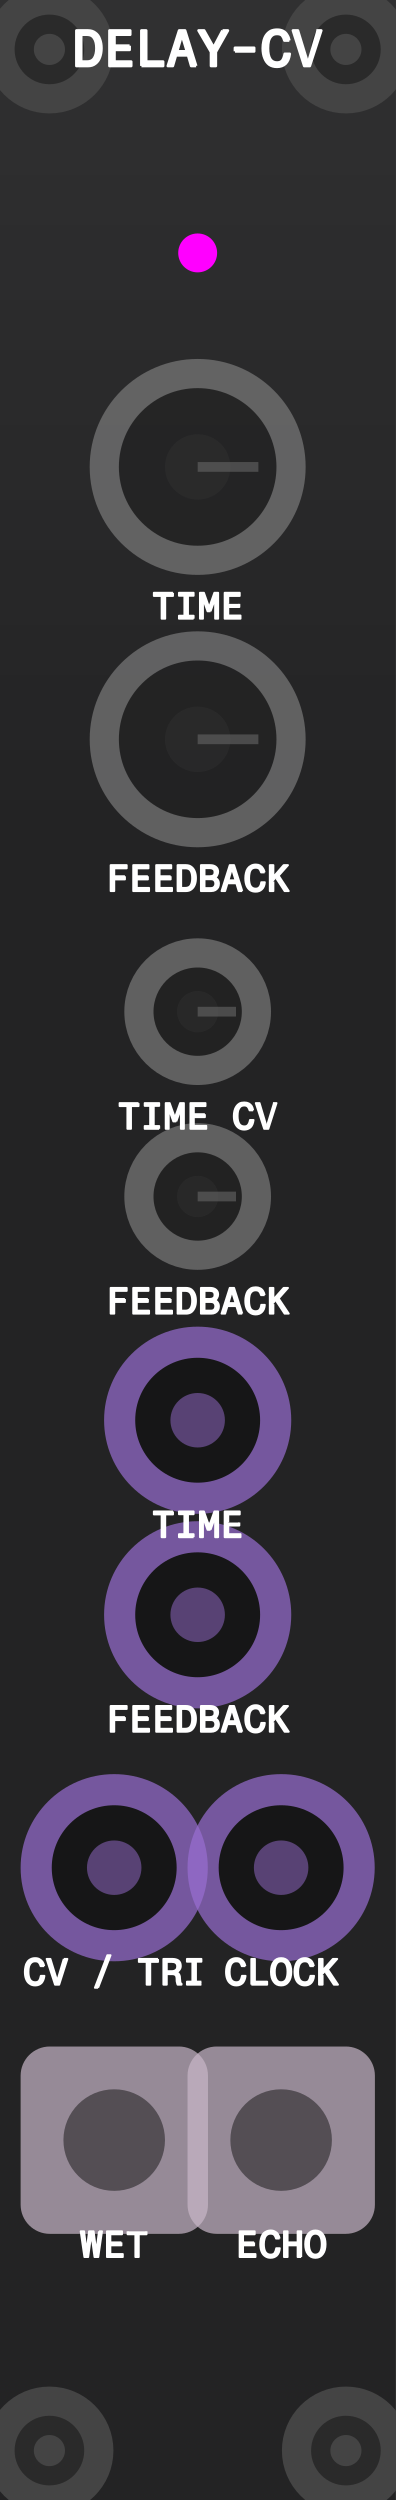
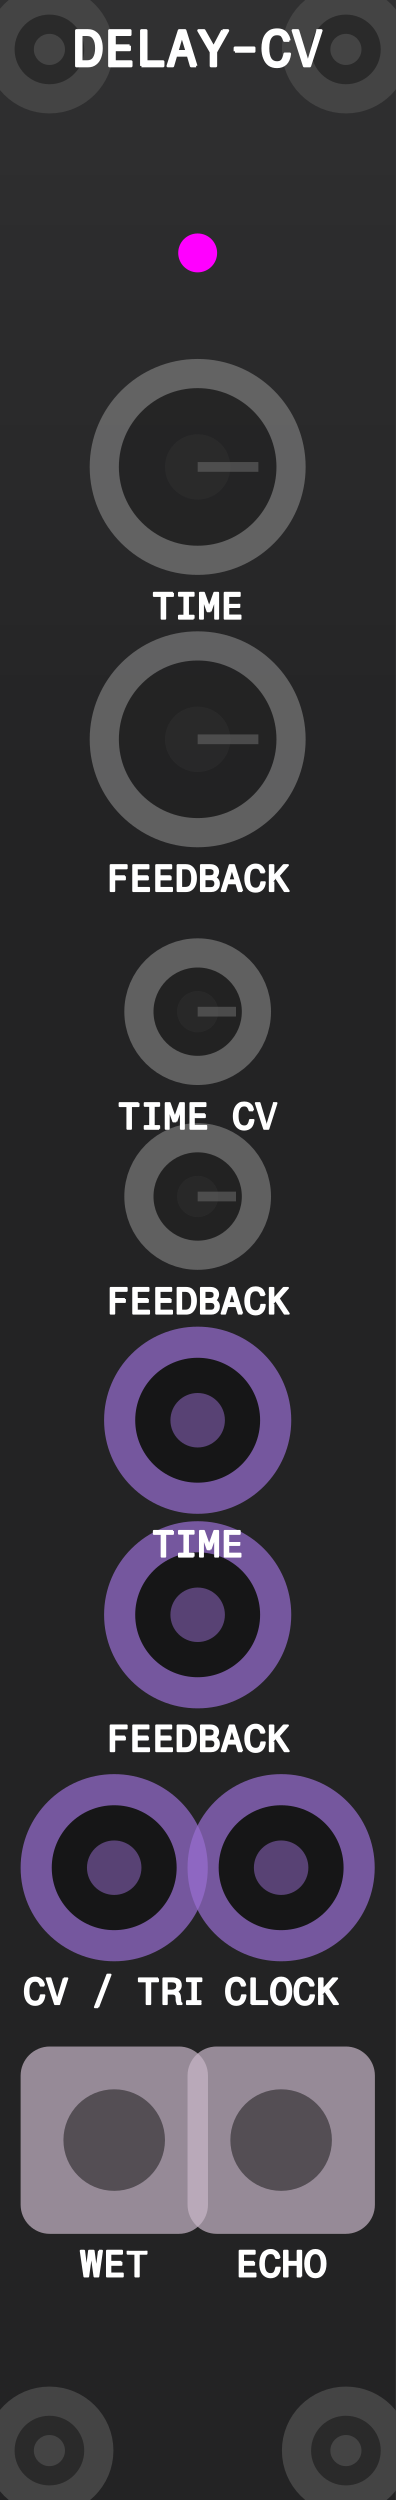
<svg xmlns="http://www.w3.org/2000/svg" viewBox="0 0 20.32 128.5" width="20.32mm" height="128.5mm">
  <g id="layer-background">
    <rect x="0.3" y="0.3" width="19.72" height="127.9" fill="none" stroke="#333" stroke-width="1.5" />
    <rect x="0" y="0.000" width="20.32" height="1.295" fill="#303031" />
    <rect x="0" y="1.285" width="20.32" height="1.295" fill="#303031" />
    <rect x="0" y="2.570" width="20.32" height="1.295" fill="#2f2f30" />
    <rect x="0" y="3.855" width="20.32" height="1.295" fill="#2f2f30" />
    <rect x="0" y="5.140" width="20.32" height="1.295" fill="#2e2e2f" />
    <rect x="0" y="6.425" width="20.32" height="1.295" fill="#2e2e2f" />
    <rect x="0" y="7.710" width="20.32" height="1.295" fill="#2e2e2f" />
    <rect x="0" y="8.995" width="20.32" height="1.295" fill="#2d2d2e" />
    <rect x="0" y="10.280" width="20.32" height="1.295" fill="#2d2d2e" />
    <rect x="0" y="11.565" width="20.32" height="1.295" fill="#2c2c2d" />
    <rect x="0" y="12.850" width="20.32" height="1.295" fill="#2c2c2d" />
    <rect x="0" y="14.135" width="20.32" height="1.295" fill="#2c2c2d" />
    <rect x="0" y="15.420" width="20.32" height="1.295" fill="#2b2b2c" />
    <rect x="0" y="16.705" width="20.32" height="1.295" fill="#2b2b2c" />
    <rect x="0" y="17.990" width="20.32" height="1.295" fill="#2a2a2b" />
    <rect x="0" y="19.275" width="20.32" height="1.295" fill="#2a2a2b" />
    <rect x="0" y="20.560" width="20.32" height="1.295" fill="#2a2a2b" />
    <rect x="0" y="21.845" width="20.32" height="1.295" fill="#29292a" />
    <rect x="0" y="23.130" width="20.32" height="1.295" fill="#29292a" />
    <rect x="0" y="24.415" width="20.32" height="1.295" fill="#29292a" />
    <rect x="0" y="25.700" width="20.32" height="1.295" fill="#282829" />
    <rect x="0" y="26.985" width="20.32" height="1.295" fill="#282829" />
    <rect x="0" y="28.270" width="20.32" height="1.295" fill="#272728" />
    <rect x="0" y="29.555" width="20.32" height="1.295" fill="#272728" />
    <rect x="0" y="30.840" width="20.32" height="1.295" fill="#272728" />
    <rect x="0" y="32.125" width="20.32" height="1.295" fill="#262627" />
    <rect x="0" y="33.410" width="20.32" height="1.295" fill="#262627" />
    <rect x="0" y="34.695" width="20.32" height="1.295" fill="#252526" />
    <rect x="0" y="35.980" width="20.32" height="1.295" fill="#252526" />
    <rect x="0" y="37.265" width="20.32" height="1.295" fill="#252526" />
    <rect x="0" y="38.550" width="20.32" height="1.295" fill="#242425" />
    <rect x="0" y="39.835" width="20.32" height="1.295" fill="#242425" />
    <rect x="0" y="41.120" width="20.32" height="1.295" fill="#232324" />
    <rect x="0" y="42.405" width="20.32" height="1.295" fill="#232324" />
    <rect x="0" y="43.690" width="20.32" height="1.295" fill="#232324" />
    <rect x="0" y="44.975" width="20.32" height="1.295" fill="#232324" />
    <rect x="0" y="46.260" width="20.32" height="1.295" fill="#232324" />
    <rect x="0" y="47.545" width="20.32" height="1.295" fill="#232324" />
    <rect x="0" y="48.830" width="20.32" height="1.295" fill="#232324" />
    <rect x="0" y="50.115" width="20.32" height="1.295" fill="#232324" />
    <rect x="0" y="51.400" width="20.32" height="1.295" fill="#232324" />
    <rect x="0" y="52.685" width="20.32" height="1.295" fill="#232324" />
    <rect x="0" y="53.970" width="20.32" height="1.295" fill="#232324" />
    <rect x="0" y="55.255" width="20.32" height="1.295" fill="#232324" />
    <rect x="0" y="56.540" width="20.32" height="1.295" fill="#232324" />
    <rect x="0" y="57.825" width="20.32" height="1.295" fill="#232324" />
    <rect x="0" y="59.110" width="20.32" height="1.295" fill="#232324" />
    <rect x="0" y="60.395" width="20.32" height="1.295" fill="#232324" />
    <rect x="0" y="61.680" width="20.32" height="1.295" fill="#232324" />
    <rect x="0" y="62.965" width="20.32" height="1.295" fill="#232324" />
    <rect x="0" y="64.250" width="20.32" height="1.295" fill="#232324" />
    <rect x="0" y="65.535" width="20.32" height="1.295" fill="#232324" />
    <rect x="0" y="66.820" width="20.32" height="1.295" fill="#232324" />
    <rect x="0" y="68.105" width="20.32" height="1.295" fill="#232324" />
    <rect x="0" y="69.390" width="20.32" height="1.295" fill="#232324" />
    <rect x="0" y="70.675" width="20.32" height="1.295" fill="#232324" />
    <rect x="0" y="71.960" width="20.32" height="1.295" fill="#232324" />
    <rect x="0" y="73.245" width="20.32" height="1.295" fill="#232324" />
    <rect x="0" y="74.530" width="20.32" height="1.295" fill="#232324" />
    <rect x="0" y="75.815" width="20.32" height="1.295" fill="#232324" />
    <rect x="0" y="77.100" width="20.32" height="1.295" fill="#232324" />
    <rect x="0" y="78.385" width="20.32" height="1.295" fill="#232324" />
    <rect x="0" y="79.670" width="20.32" height="1.295" fill="#232324" />
    <rect x="0" y="80.955" width="20.32" height="1.295" fill="#232324" />
    <rect x="0" y="82.240" width="20.32" height="1.295" fill="#232324" />
    <rect x="0" y="83.525" width="20.32" height="1.295" fill="#232324" />
    <rect x="0" y="84.810" width="20.32" height="1.295" fill="#232324" />
    <rect x="0" y="86.095" width="20.32" height="1.295" fill="#232324" />
    <rect x="0" y="87.380" width="20.32" height="1.295" fill="#232324" />
    <rect x="0" y="88.665" width="20.32" height="1.295" fill="#232324" />
    <rect x="0" y="89.950" width="20.32" height="1.295" fill="#232324" />
    <rect x="0" y="91.235" width="20.32" height="1.295" fill="#232324" />
    <rect x="0" y="92.520" width="20.32" height="1.295" fill="#232324" />
    <rect x="0" y="93.805" width="20.32" height="1.295" fill="#232324" />
    <rect x="0" y="95.090" width="20.32" height="1.295" fill="#232324" />
    <rect x="0" y="96.375" width="20.32" height="1.295" fill="#232324" />
    <rect x="0" y="97.660" width="20.32" height="1.295" fill="#232324" />
    <rect x="0" y="98.945" width="20.32" height="1.295" fill="#232324" />
    <rect x="0" y="100.230" width="20.32" height="1.295" fill="#232324" />
    <rect x="0" y="101.515" width="20.32" height="1.295" fill="#232324" />
    <rect x="0" y="102.800" width="20.32" height="1.295" fill="#232324" />
    <rect x="0" y="104.085" width="20.32" height="1.295" fill="#232324" />
    <rect x="0" y="105.370" width="20.32" height="1.295" fill="#232324" />
    <rect x="0" y="106.655" width="20.32" height="1.295" fill="#232324" />
    <rect x="0" y="107.940" width="20.32" height="1.295" fill="#232324" />
    <rect x="0" y="109.225" width="20.32" height="1.295" fill="#232324" />
    <rect x="0" y="110.510" width="20.32" height="1.295" fill="#232324" />
    <rect x="0" y="111.795" width="20.32" height="1.295" fill="#232324" />
    <rect x="0" y="113.080" width="20.32" height="1.295" fill="#232324" />
    <rect x="0" y="114.365" width="20.32" height="1.295" fill="#232324" />
    <rect x="0" y="115.650" width="20.32" height="1.295" fill="#232324" />
    <rect x="0" y="116.935" width="20.32" height="1.295" fill="#232324" />
    <rect x="0" y="118.220" width="20.32" height="1.295" fill="#232324" />
    <rect x="0" y="119.505" width="20.32" height="1.295" fill="#232324" />
    <rect x="0" y="120.790" width="20.32" height="1.295" fill="#232324" />
    <rect x="0" y="122.075" width="20.32" height="1.295" fill="#232324" />
    <rect x="0" y="123.360" width="20.32" height="1.295" fill="#232324" />
    <rect x="0" y="124.645" width="20.32" height="1.295" fill="#232324" />
    <rect x="0" y="125.930" width="20.32" height="1.295" fill="#232324" />
    <rect x="0" y="127.215" width="20.32" height="1.295" fill="#232324" />
  </g>
  <g id="layer-outlines">
    <circle cx="2.54" cy="2.54" r="2.54" fill="#2a2a2a" stroke="#444" stroke-width="1.5" />
    <circle cx="2.54" cy="2.54" r="0.8" fill="#444" />
    <circle cx="2.54" cy="125.96" r="2.54" fill="#2a2a2a" stroke="#444" stroke-width="1.5" />
    <circle cx="2.54" cy="125.96" r="0.8" fill="#444" />
    <circle cx="17.78" cy="2.54" r="2.54" fill="#2a2a2a" stroke="#444" stroke-width="1.5" />
    <circle cx="17.78" cy="2.54" r="0.8" fill="#444" />
    <circle cx="17.78" cy="125.96" r="2.54" fill="#2a2a2a" stroke="#444" stroke-width="1.5" />
    <circle cx="17.78" cy="125.96" r="0.8" fill="#444" />
    <circle cx="10.16" cy="13.00" r="1" fill="#f0f" />
    <circle cx="10.16" cy="24.00" r="4.80" fill="#222" stroke="#888" stroke-width="1.5" opacity="0.6" />
    <circle cx="10.16" cy="24.00" r="1.68" fill="#333" opacity="0.4" />
    <line x1="10.16" y1="24.00" x2="13.28" y2="24.00" stroke="#666" stroke-width="0.5" opacity="0.6" />
    <circle cx="10.16" cy="38.00" r="4.80" fill="#222" stroke="#888" stroke-width="1.5" opacity="0.6" />
    <circle cx="10.16" cy="38.00" r="1.68" fill="#333" opacity="0.4" />
    <line x1="10.16" y1="38.00" x2="13.28" y2="38.00" stroke="#666" stroke-width="0.5" opacity="0.6" />
    <circle cx="10.16" cy="52.00" r="3.02" fill="#222" stroke="#888" stroke-width="1.5" opacity="0.6" />
    <circle cx="10.16" cy="52.00" r="1.06" fill="#333" opacity="0.4" />
    <line x1="10.16" y1="52.00" x2="12.13" y2="52.00" stroke="#666" stroke-width="0.5" opacity="0.6" />
    <circle cx="10.16" cy="61.50" r="3.02" fill="#222" stroke="#888" stroke-width="1.5" opacity="0.6" />
    <circle cx="10.16" cy="61.50" r="1.06" fill="#333" opacity="0.4" />
    <line x1="10.16" y1="61.50" x2="12.13" y2="61.50" stroke="#666" stroke-width="0.5" opacity="0.6" />
    <circle cx="10.16" cy="73.00" r="4.01" fill="#111" stroke="#996dd2" stroke-width="1.6" opacity="0.7" />
    <circle cx="10.16" cy="73.00" r="1.40" fill="#996dd2" opacity="0.5" />
    <circle cx="10.16" cy="83.00" r="4.01" fill="#111" stroke="#996dd2" stroke-width="1.6" opacity="0.7" />
    <circle cx="10.16" cy="83.00" r="1.40" fill="#996dd2" opacity="0.5" />
    <circle cx="5.87" cy="96.00" r="4.01" fill="#111" stroke="#996dd2" stroke-width="1.6" opacity="0.7" />
    <circle cx="5.87" cy="96.00" r="1.40" fill="#996dd2" opacity="0.5" />
    <circle cx="14.45" cy="96.00" r="4.01" fill="#111" stroke="#996dd2" stroke-width="1.6" opacity="0.7" />
    <circle cx="14.45" cy="96.00" r="1.40" fill="#996dd2" opacity="0.5" />
    <rect x="1.06" y="105.19" width="9.63" height="9.63" rx="1.5" fill="#c8b7c7" opacity="0.7" />
    <circle cx="5.87" cy="110.00" r="2.61" fill="#111" opacity="0.5" />
    <rect x="9.64" y="105.19" width="9.63" height="9.63" rx="1.5" fill="#c8b7c7" opacity="0.7" />
    <circle cx="14.45" cy="110.00" r="2.61" fill="#111" opacity="0.5" />
  </g>
  <g id="layer-text">
    <path d="M4.52 3.39L3.93 3.39L3.93 1.57L4.52 1.57Q4.75 1.57 4.90 1.69Q5.06 1.80 5.13 2.01Q5.21 2.21 5.21 2.48Q5.21 2.74 5.13 2.95Q5.06 3.15 4.90 3.27Q4.75 3.39 4.52 3.39M4.48 1.78L4.17 1.78L4.17 3.17L4.48 3.17Q4.73 3.17 4.84 2.99Q4.96 2.80 4.96 2.48Q4.96 2.15 4.84 1.97Q4.73 1.78 4.48 1.78M6.66 2.35L6.66 2.56L5.88 2.56L5.88 3.17L6.74 3.17L6.74 3.39L5.63 3.39L5.63 1.57L6.69 1.57L6.69 1.78L5.88 1.78L5.88 2.35L6.66 2.35M7.27 3.39L7.27 1.57L7.51 1.57L7.51 3.17L8.38 3.17L8.38 3.39L7.27 3.39M10.08 3.39L9.83 3.39L9.67 2.84L9.04 2.84L8.88 3.39L8.63 3.39L9.21 1.57L9.51 1.57L10.08 3.39M9.35 1.79L9.10 2.64L9.61 2.64L9.35 1.79M11.44 1.57L11.71 1.57L11.09 2.67L11.09 3.39L10.85 3.39L10.85 2.67L10.21 1.57L10.49 1.57L10.98 2.44L11.44 1.57M12.08 2.64L12.08 2.46L13.06 2.46L13.06 2.64L12.08 2.64M14.87 2.08L14.62 2.08Q14.58 1.93 14.50 1.83Q14.42 1.74 14.24 1.74Q14.07 1.74 13.97 1.83Q13.86 1.93 13.81 2.10Q13.77 2.26 13.77 2.48Q13.77 2.85 13.89 3.04Q14.01 3.22 14.24 3.22Q14.42 3.22 14.51 3.11Q14.60 2.99 14.64 2.77L14.89 2.77Q14.85 3.10 14.68 3.27Q14.51 3.43 14.24 3.43Q14 3.43 13.84 3.32Q13.68 3.20 13.60 2.99Q13.51 2.78 13.51 2.48Q13.51 2.29 13.55 2.12Q13.59 1.94 13.68 1.81Q13.77 1.68 13.91 1.60Q14.05 1.53 14.25 1.53Q14.43 1.53 14.56 1.60Q14.69 1.67 14.76 1.80Q14.84 1.92 14.87 2.08M16.26 1.57L16.51 1.57L15.92 3.39L15.64 3.39L15.06 1.57L15.31 1.57L15.79 3.14" fill="#ffffff" stroke="#ffffff" stroke-width="0.143" stroke-linejoin="round" />
    <path d="M8.89 30.47L8.89 30.63L8.49 30.63L8.49 31.80L8.31 31.80L8.31 30.63L7.91 30.63L7.91 30.47L8.89 30.47M9.95 31.80L9.20 31.80L9.20 31.65L9.48 31.65L9.48 30.62L9.20 30.62L9.20 30.47L9.95 30.47L9.95 30.62L9.66 30.62L9.66 31.65L9.95 31.65L9.95 31.80M10.82 31.42L10.67 31.42L10.43 30.75L10.43 31.80L10.28 31.80L10.28 30.47L10.48 30.47L10.75 31.23L11.02 30.47L11.21 30.47L11.21 31.80L11.06 31.80L11.06 30.75L10.82 31.42M12.30 31.04L12.30 31.20L11.73 31.20L11.73 31.64L12.36 31.64L12.36 31.80L11.55 31.80L11.55 30.47L12.32 30.47L12.32 30.63L11.73 30.63L11.73 31.04" fill="#ffffff" stroke="#ffffff" stroke-width="0.104" stroke-linejoin="round" />
    <path d="M6.42 45.04L6.42 45.20L5.87 45.20L5.87 45.80L5.69 45.80L5.69 44.47L6.51 44.47L6.51 44.63L5.87 44.63L5.87 45.04L6.42 45.04M7.60 45.04L7.60 45.20L7.03 45.20L7.03 45.64L7.66 45.64L7.66 45.80L6.85 45.80L6.85 44.47L7.63 44.47L7.63 44.63L7.03 44.63L7.03 45.04L7.60 45.04M8.77 45.04L8.77 45.20L8.20 45.20L8.20 45.64L8.84 45.64L8.84 45.80L8.03 45.80L8.03 44.47L8.80 44.47L8.80 44.63L8.20 44.63L8.20 45.04L8.77 45.04M9.56 45.80L9.13 45.80L9.13 44.47L9.56 44.47Q9.73 44.47 9.84 44.56Q9.95 44.64 10.01 44.79Q10.07 44.94 10.07 45.13Q10.07 45.33 10.01 45.48Q9.95 45.63 9.84 45.71Q9.73 45.80 9.56 45.80M9.53 44.63L9.31 44.63L9.31 45.64L9.53 45.64Q9.72 45.64 9.80 45.51Q9.88 45.37 9.88 45.14Q9.88 44.90 9.80 44.76Q9.72 44.63 9.53 44.63M10.85 45.80L10.33 45.80L10.33 44.47L10.81 44.47Q10.99 44.47 11.10 44.56Q11.21 44.65 11.21 44.81Q11.21 44.90 11.16 44.99Q11.12 45.08 11.03 45.11Q11.13 45.14 11.19 45.22Q11.25 45.30 11.25 45.42Q11.25 45.52 11.21 45.61Q11.16 45.69 11.07 45.75Q10.98 45.80 10.85 45.80M10.78 44.62L10.51 44.62L10.51 45.04L10.78 45.04Q10.89 45.04 10.96 45Q11.03 44.96 11.03 44.83Q11.03 44.71 10.96 44.67Q10.89 44.62 10.78 44.62M10.83 45.19L10.51 45.19L10.51 45.65L10.83 45.65Q10.96 45.65 11.01 45.58Q11.07 45.52 11.07 45.42Q11.07 45.32 11.01 45.25Q10.96 45.19 10.83 45.19M12.45 45.80L12.27 45.80L12.15 45.40L11.69 45.40L11.57 45.80L11.39 45.80L11.81 44.47L12.03 44.47L12.45 45.80M11.92 44.63L11.74 45.25L12.11 45.25L11.92 44.63M13.60 44.84L13.42 44.84Q13.39 44.73 13.33 44.66Q13.27 44.60 13.14 44.60Q13.02 44.60 12.94 44.66Q12.86 44.73 12.83 44.86Q12.80 44.98 12.80 45.14Q12.80 45.41 12.88 45.54Q12.97 45.68 13.14 45.68Q13.28 45.68 13.34 45.59Q13.41 45.51 13.43 45.35L13.61 45.35Q13.59 45.59 13.46 45.71Q13.34 45.83 13.14 45.83Q12.97 45.83 12.85 45.75Q12.73 45.66 12.67 45.51Q12.61 45.35 12.61 45.14Q12.61 45 12.64 44.87Q12.67 44.74 12.73 44.65Q12.80 44.55 12.90 44.50Q13 44.44 13.15 44.44Q13.28 44.44 13.37 44.49Q13.47 44.55 13.52 44.64Q13.58 44.73 13.60 44.84M14.05 45.31L14.05 45.80L13.87 45.80L13.87 44.47L14.05 44.47L14.05 45.08L14.58 44.47L14.80 44.47L14.32 45.01L14.84 45.80L14.63 45.80L14.20 45.14" fill="#ffffff" stroke="#ffffff" stroke-width="0.104" stroke-linejoin="round" />
    <path d="M7.12 56.70L7.12 56.85L6.73 56.85L6.73 58.02L6.55 58.02L6.55 56.85L6.15 56.85L6.15 56.70L7.12 56.70M8.18 58.02L7.44 58.02L7.44 57.88L7.72 57.88L7.72 56.84L7.44 56.84L7.44 56.70L8.18 56.70L8.18 56.84L7.90 56.84L7.90 57.88L8.18 57.88L8.18 58.02M9.06 57.64L8.91 57.64L8.67 56.97L8.67 58.02L8.52 58.02L8.52 56.70L8.72 56.70L8.99 57.46L9.26 56.70L9.45 56.70L9.45 58.02L9.30 58.02L9.30 56.97L9.06 57.64M10.53 57.27L10.53 57.42L9.96 57.42L9.96 57.87L10.60 57.87L10.60 58.02L9.79 58.02L9.79 56.70L10.56 56.70L10.56 56.85L9.96 56.85L9.96 57.27L10.53 57.27M13.01 57.07L12.83 57.07Q12.80 56.96 12.74 56.89Q12.68 56.82 12.56 56.82Q12.43 56.82 12.35 56.89Q12.28 56.96 12.24 57.08Q12.21 57.20 12.21 57.36Q12.21 57.63 12.30 57.77Q12.39 57.90 12.56 57.90Q12.69 57.90 12.75 57.82Q12.82 57.74 12.85 57.57L13.03 57.57Q13 57.82 12.88 57.94Q12.75 58.06 12.55 58.06Q12.38 58.06 12.26 57.97Q12.15 57.89 12.08 57.73Q12.02 57.58 12.02 57.36Q12.02 57.22 12.05 57.10Q12.08 56.97 12.15 56.87Q12.21 56.78 12.31 56.72Q12.41 56.67 12.56 56.67Q12.69 56.67 12.79 56.72Q12.88 56.77 12.94 56.86Q12.99 56.95 13.01 57.07M14.03 56.70L14.21 56.70L13.79 58.02L13.58 58.02L13.15 56.70L13.34 56.70L13.68 57.84" fill="#ffffff" stroke="#ffffff" stroke-width="0.104" stroke-linejoin="round" />
    <path d="M6.42 66.77L6.42 66.92L5.87 66.92L5.87 67.52L5.69 67.52L5.69 66.20L6.51 66.20L6.51 66.35L5.87 66.35L5.87 66.77L6.42 66.77M7.60 66.77L7.60 66.92L7.03 66.92L7.03 67.37L7.66 67.37L7.66 67.52L6.85 67.52L6.85 66.20L7.63 66.20L7.63 66.35L7.03 66.35L7.03 66.77L7.60 66.77M8.77 66.77L8.77 66.92L8.20 66.92L8.20 67.37L8.84 67.37L8.84 67.52L8.03 67.52L8.03 66.20L8.80 66.20L8.80 66.35L8.20 66.35L8.20 66.77L8.77 66.77M9.56 67.52L9.13 67.52L9.13 66.20L9.56 66.20Q9.73 66.20 9.84 66.28Q9.95 66.37 10.01 66.52Q10.07 66.67 10.07 66.86Q10.07 67.05 10.01 67.20Q9.95 67.35 9.84 67.44Q9.73 67.52 9.56 67.52M9.53 66.35L9.31 66.35L9.31 67.37L9.53 67.37Q9.72 67.37 9.80 67.23Q9.88 67.10 9.88 66.86Q9.88 66.62 9.80 66.49Q9.72 66.35 9.53 66.35M10.85 67.52L10.33 67.52L10.33 66.20L10.81 66.20Q10.99 66.20 11.10 66.29Q11.21 66.38 11.21 66.53Q11.21 66.63 11.16 66.71Q11.12 66.80 11.03 66.83Q11.13 66.86 11.19 66.95Q11.25 67.03 11.25 67.15Q11.25 67.24 11.21 67.33Q11.16 67.42 11.07 67.47Q10.98 67.52 10.85 67.52M10.78 66.35L10.51 66.35L10.51 66.77L10.78 66.77Q10.89 66.77 10.96 66.72Q11.03 66.68 11.03 66.56Q11.03 66.44 10.96 66.39Q10.89 66.35 10.78 66.35M10.83 66.92L10.51 66.92L10.51 67.37L10.83 67.37Q10.96 67.37 11.01 67.31Q11.07 67.24 11.07 67.14Q11.07 67.04 11.01 66.98Q10.96 66.92 10.83 66.92M12.45 67.52L12.27 67.52L12.15 67.13L11.69 67.13L11.57 67.52L11.39 67.52L11.81 66.20L12.03 66.20L12.45 67.52M11.92 66.36L11.74 66.98L12.11 66.98L11.92 66.36M13.60 66.57L13.42 66.57Q13.39 66.46 13.33 66.39Q13.27 66.32 13.14 66.32Q13.02 66.32 12.94 66.39Q12.86 66.46 12.83 66.58Q12.80 66.70 12.80 66.86Q12.80 67.13 12.88 67.27Q12.97 67.40 13.14 67.40Q13.28 67.40 13.34 67.32Q13.41 67.24 13.43 67.07L13.61 67.07Q13.59 67.32 13.46 67.44Q13.34 67.56 13.14 67.56Q12.97 67.56 12.85 67.47Q12.73 67.39 12.67 67.23Q12.61 67.08 12.61 66.86Q12.61 66.72 12.64 66.60Q12.67 66.47 12.73 66.37Q12.80 66.28 12.90 66.22Q13 66.17 13.15 66.17Q13.28 66.17 13.37 66.22Q13.47 66.27 13.52 66.36Q13.58 66.45 13.60 66.57M14.05 67.03L14.05 67.52L13.87 67.52L13.87 66.20L14.05 66.20L14.05 66.80L14.58 66.20L14.80 66.20L14.32 66.74L14.84 67.52L14.63 67.52L14.20 66.87" fill="#ffffff" stroke="#ffffff" stroke-width="0.104" stroke-linejoin="round" />
-     <path d="M8.89 77.69L8.89 77.84L8.49 77.84L8.49 79.01L8.31 79.01L8.31 77.84L7.91 77.84L7.91 77.69L8.89 77.69M9.95 79.01L9.20 79.01L9.20 78.86L9.48 78.86L9.48 77.83L9.20 77.83L9.20 77.69L9.95 77.69L9.95 77.83L9.66 77.83L9.66 78.86L9.95 78.86L9.95 79.01M10.82 78.63L10.67 78.63L10.43 77.96L10.43 79.01L10.28 79.01L10.28 77.69L10.48 77.69L10.75 78.45L11.02 77.69L11.21 77.69L11.21 79.01L11.06 79.01L11.06 77.96L10.82 78.63M12.30 78.26L12.30 78.41L11.73 78.41L11.73 78.86L12.36 78.86L12.36 79.01L11.55 79.01L11.55 77.69L12.32 77.69L12.32 77.84L11.73 77.84L11.73 78.26" fill="#ffffff" stroke="#ffffff" stroke-width="0.104" stroke-linejoin="round" />
-     <path d="M6.42 88.26L6.42 88.41L5.87 88.41L5.87 89.01L5.69 89.01L5.69 87.69L6.51 87.69L6.51 87.84L5.87 87.84L5.87 88.26L6.42 88.26M7.60 88.26L7.60 88.41L7.03 88.41L7.03 88.86L7.66 88.86L7.66 89.01L6.85 89.01L6.85 87.69L7.63 87.69L7.63 87.84L7.03 87.84L7.03 88.26L7.60 88.26M8.77 88.26L8.77 88.41L8.20 88.41L8.20 88.86L8.84 88.86L8.84 89.01L8.03 89.01L8.03 87.69L8.80 87.69L8.80 87.84L8.20 87.84L8.20 88.26L8.77 88.26M9.56 89.01L9.13 89.01L9.13 87.69L9.56 87.69Q9.73 87.69 9.84 87.77Q9.95 87.86 10.01 88.01Q10.07 88.15 10.07 88.35Q10.07 88.54 10.01 88.69Q9.95 88.84 9.84 88.93Q9.73 89.01 9.56 89.01M9.53 87.84L9.31 87.84L9.31 88.86L9.53 88.86Q9.72 88.86 9.80 88.72Q9.88 88.59 9.88 88.35Q9.88 88.11 9.80 87.98Q9.72 87.84 9.53 87.84M10.85 89.01L10.33 89.01L10.33 87.69L10.81 87.69Q10.99 87.69 11.10 87.78Q11.21 87.87 11.21 88.02Q11.21 88.12 11.16 88.20Q11.12 88.29 11.03 88.32Q11.13 88.35 11.19 88.43Q11.25 88.52 11.25 88.64Q11.25 88.73 11.21 88.82Q11.16 88.91 11.07 88.96Q10.98 89.01 10.85 89.01M10.78 87.84L10.51 87.84L10.51 88.26L10.78 88.26Q10.89 88.26 10.96 88.21Q11.03 88.17 11.03 88.05Q11.03 87.92 10.96 87.88Q10.89 87.84 10.78 87.84M10.83 88.41L10.51 88.41L10.51 88.86L10.83 88.86Q10.96 88.86 11.01 88.80Q11.07 88.73 11.07 88.63Q11.07 88.53 11.01 88.47Q10.96 88.41 10.83 88.41M12.45 89.01L12.27 89.01L12.15 88.62L11.69 88.62L11.57 89.01L11.39 89.01L11.81 87.69L12.03 87.69L12.45 89.01M11.92 87.84L11.74 88.47L12.11 88.47L11.92 87.84M13.60 88.06L13.42 88.06Q13.39 87.95 13.33 87.88Q13.27 87.81 13.14 87.81Q13.02 87.81 12.94 87.88Q12.86 87.95 12.83 88.07Q12.80 88.19 12.80 88.35Q12.80 88.62 12.88 88.76Q12.97 88.89 13.14 88.89Q13.28 88.89 13.34 88.81Q13.41 88.72 13.43 88.56L13.61 88.56Q13.59 88.80 13.46 88.93Q13.34 89.05 13.14 89.05Q12.97 89.05 12.85 88.96Q12.73 88.88 12.67 88.72Q12.61 88.57 12.61 88.35Q12.61 88.21 12.64 88.08Q12.67 87.96 12.73 87.86Q12.80 87.76 12.90 87.71Q13 87.65 13.15 87.65Q13.28 87.65 13.37 87.71Q13.47 87.76 13.52 87.85Q13.58 87.94 13.60 88.06M14.05 88.52L14.05 89.01L13.87 89.01L13.87 87.69L14.05 87.69L14.05 88.29L14.58 87.69L14.80 87.69L14.32 88.23L14.84 89.01L14.63 89.01L14.20 88.36" fill="#ffffff" stroke="#ffffff" stroke-width="0.104" stroke-linejoin="round" />
-     <path d="M2.27 101.06L2.09 101.06Q2.06 100.95 2 100.88Q1.94 100.81 1.81 100.81Q1.68 100.81 1.61 100.88Q1.53 100.95 1.49 101.07Q1.46 101.19 1.46 101.35Q1.46 101.62 1.55 101.76Q1.64 101.89 1.81 101.89Q1.94 101.89 2.01 101.81Q2.07 101.72 2.10 101.56L2.28 101.56Q2.25 101.80 2.13 101.93Q2 102.05 1.81 102.05Q1.63 102.05 1.52 101.96Q1.40 101.88 1.34 101.72Q1.28 101.57 1.28 101.35Q1.28 101.21 1.31 101.08Q1.33 100.96 1.40 100.86Q1.46 100.76 1.56 100.71Q1.67 100.65 1.81 100.65Q1.95 100.65 2.04 100.71Q2.13 100.76 2.19 100.85Q2.25 100.94 2.27 101.06M3.28 100.69L3.46 100.69L3.04 102.01L2.83 102.01L2.40 100.69L2.59 100.69L2.94 101.83L3.28 100.69M5.04 102.17L4.88 102.17L5.52 100.50L5.68 100.50L5.04 102.17M8.12 100.69L8.12 100.84L7.72 100.84L7.72 102.01L7.54 102.01L7.54 100.84L7.14 100.84L7.14 100.69L8.12 100.69M8.86 101.47L8.57 101.47L8.57 102.01L8.40 102.01L8.40 100.69L8.86 100.69Q9.05 100.69 9.17 100.77Q9.29 100.86 9.29 101.05Q9.29 101.16 9.23 101.24Q9.18 101.32 9.07 101.38Q9.14 101.41 9.17 101.44Q9.21 101.48 9.23 101.54Q9.25 101.59 9.25 101.69L9.26 101.79Q9.26 101.84 9.27 101.89Q9.28 101.94 9.33 101.97L9.33 102.01L9.13 102.01Q9.11 101.97 9.10 101.91Q9.08 101.86 9.08 101.79L9.08 101.71Q9.08 101.59 9.03 101.53Q8.97 101.47 8.86 101.47M8.83 100.84L8.57 100.84L8.57 101.32L8.83 101.32Q8.96 101.32 9.03 101.26Q9.11 101.21 9.11 101.07Q9.11 100.95 9.03 100.89Q8.96 100.84 8.83 100.84M10.35 102.01L9.61 102.01L9.61 101.86L9.89 101.86L9.89 100.83L9.61 100.83L9.61 100.69L10.35 100.69L10.35 100.83L10.07 100.83L10.07 101.86L10.35 101.86" fill="#ffffff" stroke="#ffffff" stroke-width="0.104" stroke-linejoin="round" />
-     <path d="M12.61 101.06L12.43 101.06Q12.40 100.95 12.34 100.88Q12.28 100.81 12.15 100.81Q12.02 100.81 11.95 100.88Q11.87 100.95 11.84 101.07Q11.80 101.19 11.80 101.35Q11.80 101.62 11.89 101.76Q11.98 101.89 12.15 101.89Q12.28 101.89 12.35 101.81Q12.41 101.72 12.44 101.56L12.62 101.56Q12.59 101.80 12.47 101.93Q12.34 102.05 12.15 102.05Q11.97 102.05 11.86 101.96Q11.74 101.88 11.68 101.72Q11.62 101.57 11.62 101.35Q11.62 101.21 11.65 101.08Q11.68 100.96 11.74 100.86Q11.80 100.76 11.90 100.71Q12.01 100.65 12.15 100.65Q12.29 100.65 12.38 100.71Q12.47 100.76 12.53 100.85Q12.59 100.94 12.61 101.06M12.92 102.01L12.92 100.69L13.10 100.69L13.10 101.86L13.73 101.86L13.73 102.01L12.92 102.01M14.45 100.65Q14.70 100.65 14.83 100.84Q14.97 101.02 14.97 101.35Q14.97 101.68 14.83 101.86Q14.70 102.05 14.45 102.05Q14.20 102.05 14.07 101.86Q13.93 101.68 13.93 101.35Q13.93 101.02 14.07 100.84Q14.20 100.65 14.45 100.65M14.45 100.81Q14.29 100.81 14.21 100.95Q14.12 101.10 14.12 101.35Q14.12 101.60 14.21 101.75Q14.29 101.89 14.45 101.89Q14.61 101.89 14.70 101.75Q14.78 101.60 14.78 101.35Q14.78 101.10 14.70 100.95Q14.61 100.81 14.45 100.81M16.13 101.06L15.95 101.06Q15.92 100.95 15.86 100.88Q15.80 100.81 15.67 100.81Q15.55 100.81 15.47 100.88Q15.39 100.95 15.36 101.07Q15.32 101.19 15.32 101.35Q15.32 101.62 15.41 101.76Q15.50 101.89 15.67 101.89Q15.80 101.89 15.87 101.81Q15.93 101.72 15.96 101.56L16.14 101.56Q16.12 101.80 15.99 101.93Q15.87 102.05 15.67 102.05Q15.50 102.05 15.38 101.96Q15.26 101.88 15.20 101.72Q15.14 101.57 15.14 101.35Q15.14 101.21 15.17 101.08Q15.20 100.96 15.26 100.86Q15.32 100.76 15.43 100.71Q15.53 100.65 15.68 100.65Q15.81 100.65 15.90 100.71Q16 100.76 16.05 100.85Q16.11 100.94 16.13 101.06M16.58 101.52L16.58 102.01L16.40 102.01L16.40 100.69L16.58 100.69L16.58 101.29L17.11 100.69L17.33 100.69L16.85 101.23L17.37 102.01L17.16 102.01L16.73 101.36" fill="#ffffff" stroke="#ffffff" stroke-width="0.104" stroke-linejoin="round" />
-     <path d="M5.09 114.69L5.24 114.69L5.05 116.01L4.86 116.01L4.70 114.84L4.69 114.84L4.53 116.01L4.34 116.01L4.15 114.69L4.32 114.69L4.45 115.74L4.45 115.74L4.58 114.69L4.81 114.69L4.95 115.76L4.95 115.76L5.09 114.69M6.24 115.26L6.24 115.41L5.67 115.41L5.67 115.86L6.31 115.86L6.31 116.01L5.50 116.01L5.50 114.69L6.27 114.69L6.27 114.84L5.67 114.84L5.67 115.26L6.24 115.26M7.53 114.69L7.53 114.84L7.13 114.84L7.13 116.01L6.96 116.01L6.96 114.84L6.56 114.84L6.56 114.69" fill="#ffffff" stroke="#ffffff" stroke-width="0.104" stroke-linejoin="round" />
-     <path d="M13.06 115.26L13.06 115.41L12.49 115.41L12.49 115.86L13.13 115.86L13.13 116.01L12.32 116.01L12.32 114.69L13.09 114.69L13.09 114.84L12.49 114.84L12.49 115.26L13.06 115.26M14.37 115.06L14.19 115.06Q14.16 114.95 14.10 114.88Q14.04 114.81 13.91 114.81Q13.79 114.81 13.71 114.88Q13.63 114.95 13.60 115.07Q13.56 115.19 13.56 115.35Q13.56 115.62 13.65 115.76Q13.74 115.89 13.91 115.89Q14.04 115.89 14.11 115.81Q14.17 115.72 14.20 115.56L14.38 115.56Q14.36 115.80 14.23 115.93Q14.10 116.05 13.91 116.05Q13.74 116.05 13.62 115.96Q13.50 115.88 13.44 115.72Q13.38 115.57 13.38 115.35Q13.38 115.21 13.41 115.08Q13.44 114.96 13.50 114.86Q13.56 114.76 13.67 114.71Q13.77 114.65 13.92 114.65Q14.05 114.65 14.14 114.71Q14.24 114.76 14.29 114.85Q14.35 114.94 14.37 115.06M15.48 116.01L15.30 116.01L15.30 115.41L14.78 115.41L14.78 116.01L14.60 116.01L14.60 114.69L14.78 114.69L14.78 115.26L15.30 115.26L15.30 114.69L15.48 114.69L15.48 116.01M16.21 114.65Q16.46 114.65 16.59 114.84Q16.73 115.02 16.73 115.35Q16.73 115.68 16.59 115.86Q16.46 116.05 16.21 116.05Q15.97 116.05 15.83 115.86Q15.69 115.68 15.69 115.35Q15.69 115.02 15.83 114.84Q15.97 114.65 16.21 114.65M16.21 114.81Q16.06 114.81 15.97 114.95Q15.88 115.10 15.88 115.35Q15.88 115.60 15.97 115.75Q16.06 115.89 16.21 115.89Q16.37 115.89 16.46 115.75Q16.54 115.60 16.54 115.35Q16.54 115.10 16.46 114.95Q16.37 114.81 16.21 114.81" fill="#ffffff" stroke="#ffffff" stroke-width="0.104" stroke-linejoin="round" />
+     <path d="M8.89 78.69L8.89 78.84L8.49 78.84L8.49 80.01L8.31 80.01L8.31 78.84L7.91 78.84L7.91 78.69L8.89 78.69M9.95 80.01L9.20 80.01L9.20 79.86L9.48 79.86L9.48 78.83L9.20 78.83L9.20 78.69L9.95 78.69L9.95 78.83L9.66 78.83L9.66 79.86L9.95 79.86L9.95 80.01M10.82 79.63L10.67 79.63L10.43 78.96L10.43 80.01L10.28 80.01L10.28 78.69L10.48 78.69L10.75 79.45L11.02 78.69L11.21 78.69L11.21 80.01L11.06 80.01L11.06 78.96L10.82 79.63M12.30 79.26L12.30 79.41L11.73 79.41L11.73 79.86L12.36 79.86L12.36 80.01L11.55 80.01L11.55 78.69L12.32 78.69L12.32 78.84L11.73 78.84L11.73 79.26" fill="#ffffff" stroke="#ffffff" stroke-width="0.104" stroke-linejoin="round" />
+     <path d="M6.42 89.26L6.42 89.41L5.87 89.41L5.87 90.01L5.69 90.01L5.69 88.69L6.51 88.69L6.51 88.84L5.87 88.84L5.87 89.26L6.42 89.26M7.60 89.26L7.60 89.41L7.03 89.41L7.03 89.86L7.66 89.86L7.66 90.01L6.85 90.01L6.85 88.69L7.63 88.69L7.63 88.84L7.03 88.84L7.03 89.26L7.60 89.26M8.77 89.26L8.77 89.41L8.20 89.41L8.20 89.86L8.84 89.86L8.84 90.01L8.03 90.01L8.03 88.69L8.80 88.69L8.80 88.84L8.20 88.84L8.20 89.26L8.77 89.26M9.56 90.01L9.13 90.01L9.13 88.69L9.56 88.69Q9.73 88.69 9.84 88.77Q9.95 88.86 10.01 89.01Q10.07 89.15 10.07 89.35Q10.07 89.54 10.01 89.69Q9.95 89.84 9.84 89.93Q9.73 90.01 9.56 90.01M9.53 88.84L9.31 88.84L9.31 89.86L9.53 89.86Q9.72 89.86 9.80 89.72Q9.88 89.59 9.88 89.35Q9.88 89.11 9.80 88.98Q9.72 88.84 9.53 88.84M10.85 90.01L10.33 90.01L10.33 88.69L10.81 88.69Q10.99 88.69 11.10 88.78Q11.21 88.87 11.21 89.02Q11.21 89.12 11.16 89.20Q11.12 89.29 11.03 89.32Q11.13 89.35 11.19 89.43Q11.25 89.52 11.25 89.64Q11.25 89.73 11.21 89.82Q11.16 89.91 11.07 89.96Q10.98 90.01 10.85 90.01M10.78 88.84L10.51 88.84L10.51 89.26L10.78 89.26Q10.89 89.26 10.96 89.21Q11.03 89.17 11.03 89.05Q11.03 88.92 10.96 88.88Q10.89 88.84 10.78 88.84M10.83 89.41L10.51 89.41L10.51 89.86L10.83 89.86Q10.96 89.86 11.01 89.80Q11.07 89.73 11.07 89.63Q11.07 89.53 11.01 89.47Q10.96 89.41 10.83 89.41M12.45 90.01L12.27 90.01L12.15 89.62L11.69 89.62L11.57 90.01L11.39 90.01L11.81 88.69L12.03 88.69L12.45 90.01M11.92 88.84L11.74 89.47L12.11 89.47L11.92 88.84M13.60 89.06L13.42 89.06Q13.39 88.95 13.33 88.88Q13.27 88.81 13.14 88.81Q13.02 88.81 12.94 88.88Q12.86 88.95 12.83 89.07Q12.80 89.19 12.80 89.35Q12.80 89.62 12.88 89.76Q12.97 89.89 13.14 89.89Q13.28 89.89 13.34 89.81Q13.41 89.72 13.43 89.56L13.61 89.56Q13.59 89.80 13.46 89.93Q13.34 90.05 13.14 90.05Q12.97 90.05 12.85 89.96Q12.73 89.88 12.67 89.72Q12.61 89.57 12.61 89.35Q12.61 89.21 12.64 89.08Q12.67 88.96 12.73 88.86Q12.80 88.76 12.90 88.71Q13 88.65 13.15 88.65Q13.28 88.65 13.37 88.71Q13.47 88.76 13.52 88.85Q13.58 88.94 13.60 89.06M14.05 89.52L14.05 90.01L13.87 90.01L13.87 88.69L14.05 88.69L14.05 89.29L14.58 88.69L14.80 88.69L14.32 89.23L14.84 90.01L14.63 90.01L14.20 89.36" fill="#ffffff" stroke="#ffffff" stroke-width="0.104" stroke-linejoin="round" />
+     <path d="M2.27 102.06L2.09 102.06Q2.06 101.95 2 101.88Q1.94 101.81 1.81 101.81Q1.68 101.81 1.61 101.88Q1.53 101.95 1.49 102.07Q1.46 102.19 1.46 102.35Q1.46 102.62 1.55 102.76Q1.64 102.89 1.81 102.89Q1.94 102.89 2.01 102.81Q2.07 102.72 2.10 102.56L2.28 102.56Q2.25 102.80 2.13 102.93Q2 103.05 1.81 103.05Q1.63 103.05 1.52 102.96Q1.40 102.88 1.34 102.72Q1.28 102.57 1.28 102.35Q1.28 102.21 1.31 102.08Q1.33 101.96 1.40 101.86Q1.46 101.76 1.56 101.71Q1.67 101.65 1.81 101.65Q1.95 101.65 2.04 101.71Q2.13 101.76 2.19 101.85Q2.25 101.94 2.27 102.06M3.28 101.69L3.46 101.69L3.04 103.01L2.83 103.01L2.40 101.69L2.59 101.69L2.94 102.83L3.28 101.69M5.04 103.17L4.88 103.17L5.52 101.50L5.68 101.50L5.04 103.17M8.12 101.69L8.12 101.84L7.72 101.84L7.72 103.01L7.54 103.01L7.54 101.84L7.14 101.84L7.14 101.69L8.12 101.69M8.86 102.47L8.57 102.47L8.57 103.01L8.40 103.01L8.40 101.69L8.86 101.69Q9.05 101.69 9.17 101.77Q9.29 101.86 9.29 102.05Q9.29 102.16 9.23 102.24Q9.18 102.32 9.07 102.38Q9.14 102.41 9.17 102.44Q9.21 102.48 9.23 102.54Q9.25 102.59 9.25 102.69L9.26 102.79Q9.26 102.84 9.27 102.89Q9.28 102.94 9.33 102.97L9.33 103.01L9.13 103.01Q9.11 102.97 9.10 102.91Q9.08 102.86 9.08 102.79L9.08 102.71Q9.08 102.59 9.03 102.53Q8.97 102.47 8.86 102.47M8.83 101.84L8.57 101.84L8.57 102.32L8.83 102.32Q8.96 102.32 9.03 102.26Q9.11 102.21 9.11 102.07Q9.11 101.95 9.03 101.89Q8.96 101.84 8.83 101.84M10.35 103.01L9.61 103.01L9.61 102.86L9.89 102.86L9.89 101.83L9.61 101.83L9.61 101.69L10.35 101.69L10.35 101.83L10.07 101.83L10.07 102.86L10.35 102.86" fill="#ffffff" stroke="#ffffff" stroke-width="0.104" stroke-linejoin="round" />
+     <path d="M12.61 102.06L12.43 102.06Q12.40 101.95 12.34 101.88Q12.28 101.81 12.15 101.81Q12.02 101.81 11.95 101.88Q11.87 101.95 11.84 102.07Q11.80 102.19 11.80 102.35Q11.80 102.62 11.89 102.76Q11.98 102.89 12.15 102.89Q12.28 102.89 12.35 102.81Q12.41 102.72 12.44 102.56L12.62 102.56Q12.59 102.80 12.47 102.93Q12.34 103.05 12.15 103.05Q11.97 103.05 11.86 102.96Q11.74 102.88 11.68 102.72Q11.62 102.57 11.62 102.35Q11.62 102.21 11.65 102.08Q11.68 101.96 11.74 101.86Q11.80 101.76 11.90 101.71Q12.01 101.65 12.15 101.65Q12.29 101.65 12.38 101.71Q12.47 101.76 12.53 101.85Q12.59 101.94 12.61 102.06M12.92 103.01L12.92 101.69L13.10 101.69L13.10 102.86L13.73 102.86L13.73 103.01L12.92 103.01M14.45 101.65Q14.70 101.65 14.83 101.84Q14.97 102.02 14.97 102.35Q14.97 102.68 14.83 102.86Q14.70 103.05 14.45 103.05Q14.20 103.05 14.07 102.86Q13.93 102.68 13.93 102.35Q13.93 102.02 14.07 101.84Q14.20 101.65 14.45 101.65M14.45 101.81Q14.29 101.81 14.21 101.95Q14.12 102.10 14.12 102.35Q14.12 102.60 14.21 102.75Q14.29 102.89 14.45 102.89Q14.61 102.89 14.70 102.75Q14.78 102.60 14.78 102.35Q14.78 102.10 14.70 101.95Q14.61 101.81 14.45 101.81M16.13 102.06L15.95 102.06Q15.92 101.95 15.86 101.88Q15.80 101.81 15.67 101.81Q15.55 101.81 15.47 101.88Q15.39 101.95 15.36 102.07Q15.32 102.19 15.32 102.35Q15.32 102.62 15.41 102.76Q15.50 102.89 15.67 102.89Q15.80 102.89 15.87 102.81Q15.93 102.72 15.96 102.56L16.14 102.56Q16.12 102.80 15.99 102.93Q15.87 103.05 15.67 103.05Q15.50 103.05 15.38 102.96Q15.26 102.88 15.20 102.72Q15.14 102.57 15.14 102.35Q15.14 102.21 15.17 102.08Q15.20 101.96 15.26 101.86Q15.32 101.76 15.43 101.71Q15.53 101.65 15.68 101.65Q15.81 101.65 15.90 101.71Q16 101.76 16.05 101.85Q16.11 101.94 16.13 102.06M16.58 102.52L16.58 103.01L16.40 103.01L16.40 101.69L16.58 101.69L16.58 102.29L17.11 101.69L17.33 101.69L16.85 102.23L17.37 103.01L17.16 103.01L16.73 102.36" fill="#ffffff" stroke="#ffffff" stroke-width="0.104" stroke-linejoin="round" />
+     <path d="M5.09 115.69L5.24 115.69L5.05 117.01L4.86 117.01L4.70 115.84L4.69 115.84L4.53 117.01L4.34 117.01L4.15 115.69L4.32 115.69L4.45 116.74L4.45 116.74L4.58 115.69L4.81 115.69L4.95 116.76L4.95 116.76L5.09 115.69M6.24 116.26L6.24 116.41L5.67 116.41L5.67 116.86L6.31 116.86L6.31 117.01L5.50 117.01L5.50 115.69L6.27 115.69L6.27 115.84L5.67 115.84L5.67 116.26L6.24 116.26M7.53 115.69L7.53 115.84L7.13 115.84L7.13 117.01L6.96 117.01L6.96 115.84L6.56 115.84L6.56 115.69" fill="#ffffff" stroke="#ffffff" stroke-width="0.104" stroke-linejoin="round" />
+     <path d="M13.06 116.26L13.06 116.41L12.49 116.41L12.49 116.86L13.13 116.86L13.13 117.01L12.32 117.01L12.32 115.69L13.09 115.69L13.09 115.84L12.49 115.84L12.49 116.26L13.06 116.26M14.37 116.06L14.19 116.06Q14.16 115.95 14.10 115.88Q14.04 115.81 13.91 115.81Q13.79 115.81 13.71 115.88Q13.63 115.95 13.60 116.07Q13.56 116.19 13.56 116.35Q13.56 116.62 13.65 116.76Q13.74 116.89 13.91 116.89Q14.04 116.89 14.11 116.81Q14.17 116.72 14.20 116.56L14.38 116.56Q14.36 116.80 14.23 116.93Q14.10 117.05 13.91 117.05Q13.74 117.05 13.62 116.96Q13.50 116.88 13.44 116.72Q13.38 116.57 13.38 116.35Q13.38 116.21 13.41 116.08Q13.44 115.96 13.50 115.86Q13.56 115.76 13.67 115.71Q13.77 115.65 13.92 115.65Q14.05 115.65 14.14 115.71Q14.24 115.76 14.29 115.85Q14.35 115.94 14.37 116.06M15.48 117.01L15.30 117.01L15.30 116.41L14.78 116.41L14.78 117.01L14.60 117.01L14.60 115.69L14.78 115.69L14.78 116.26L15.30 116.26L15.30 115.69L15.48 115.69L15.48 117.01M16.21 115.65Q16.46 115.65 16.59 115.84Q16.73 116.02 16.73 116.35Q16.73 116.68 16.59 116.86Q16.46 117.05 16.21 117.05Q15.97 117.05 15.83 116.86Q15.69 116.68 15.69 116.35Q15.69 116.02 15.83 115.84Q15.97 115.65 16.21 115.65M16.21 115.81Q16.06 115.81 15.97 115.95Q15.88 116.10 15.88 116.35Q15.88 116.60 15.97 116.75Q16.06 116.89 16.21 116.89Q16.37 116.89 16.46 116.75Q16.54 116.60 16.54 116.35Q16.54 116.10 16.46 115.95Q16.37 115.81 16.21 115.81" fill="#ffffff" stroke="#ffffff" stroke-width="0.104" stroke-linejoin="round" />
  </g>
</svg>
